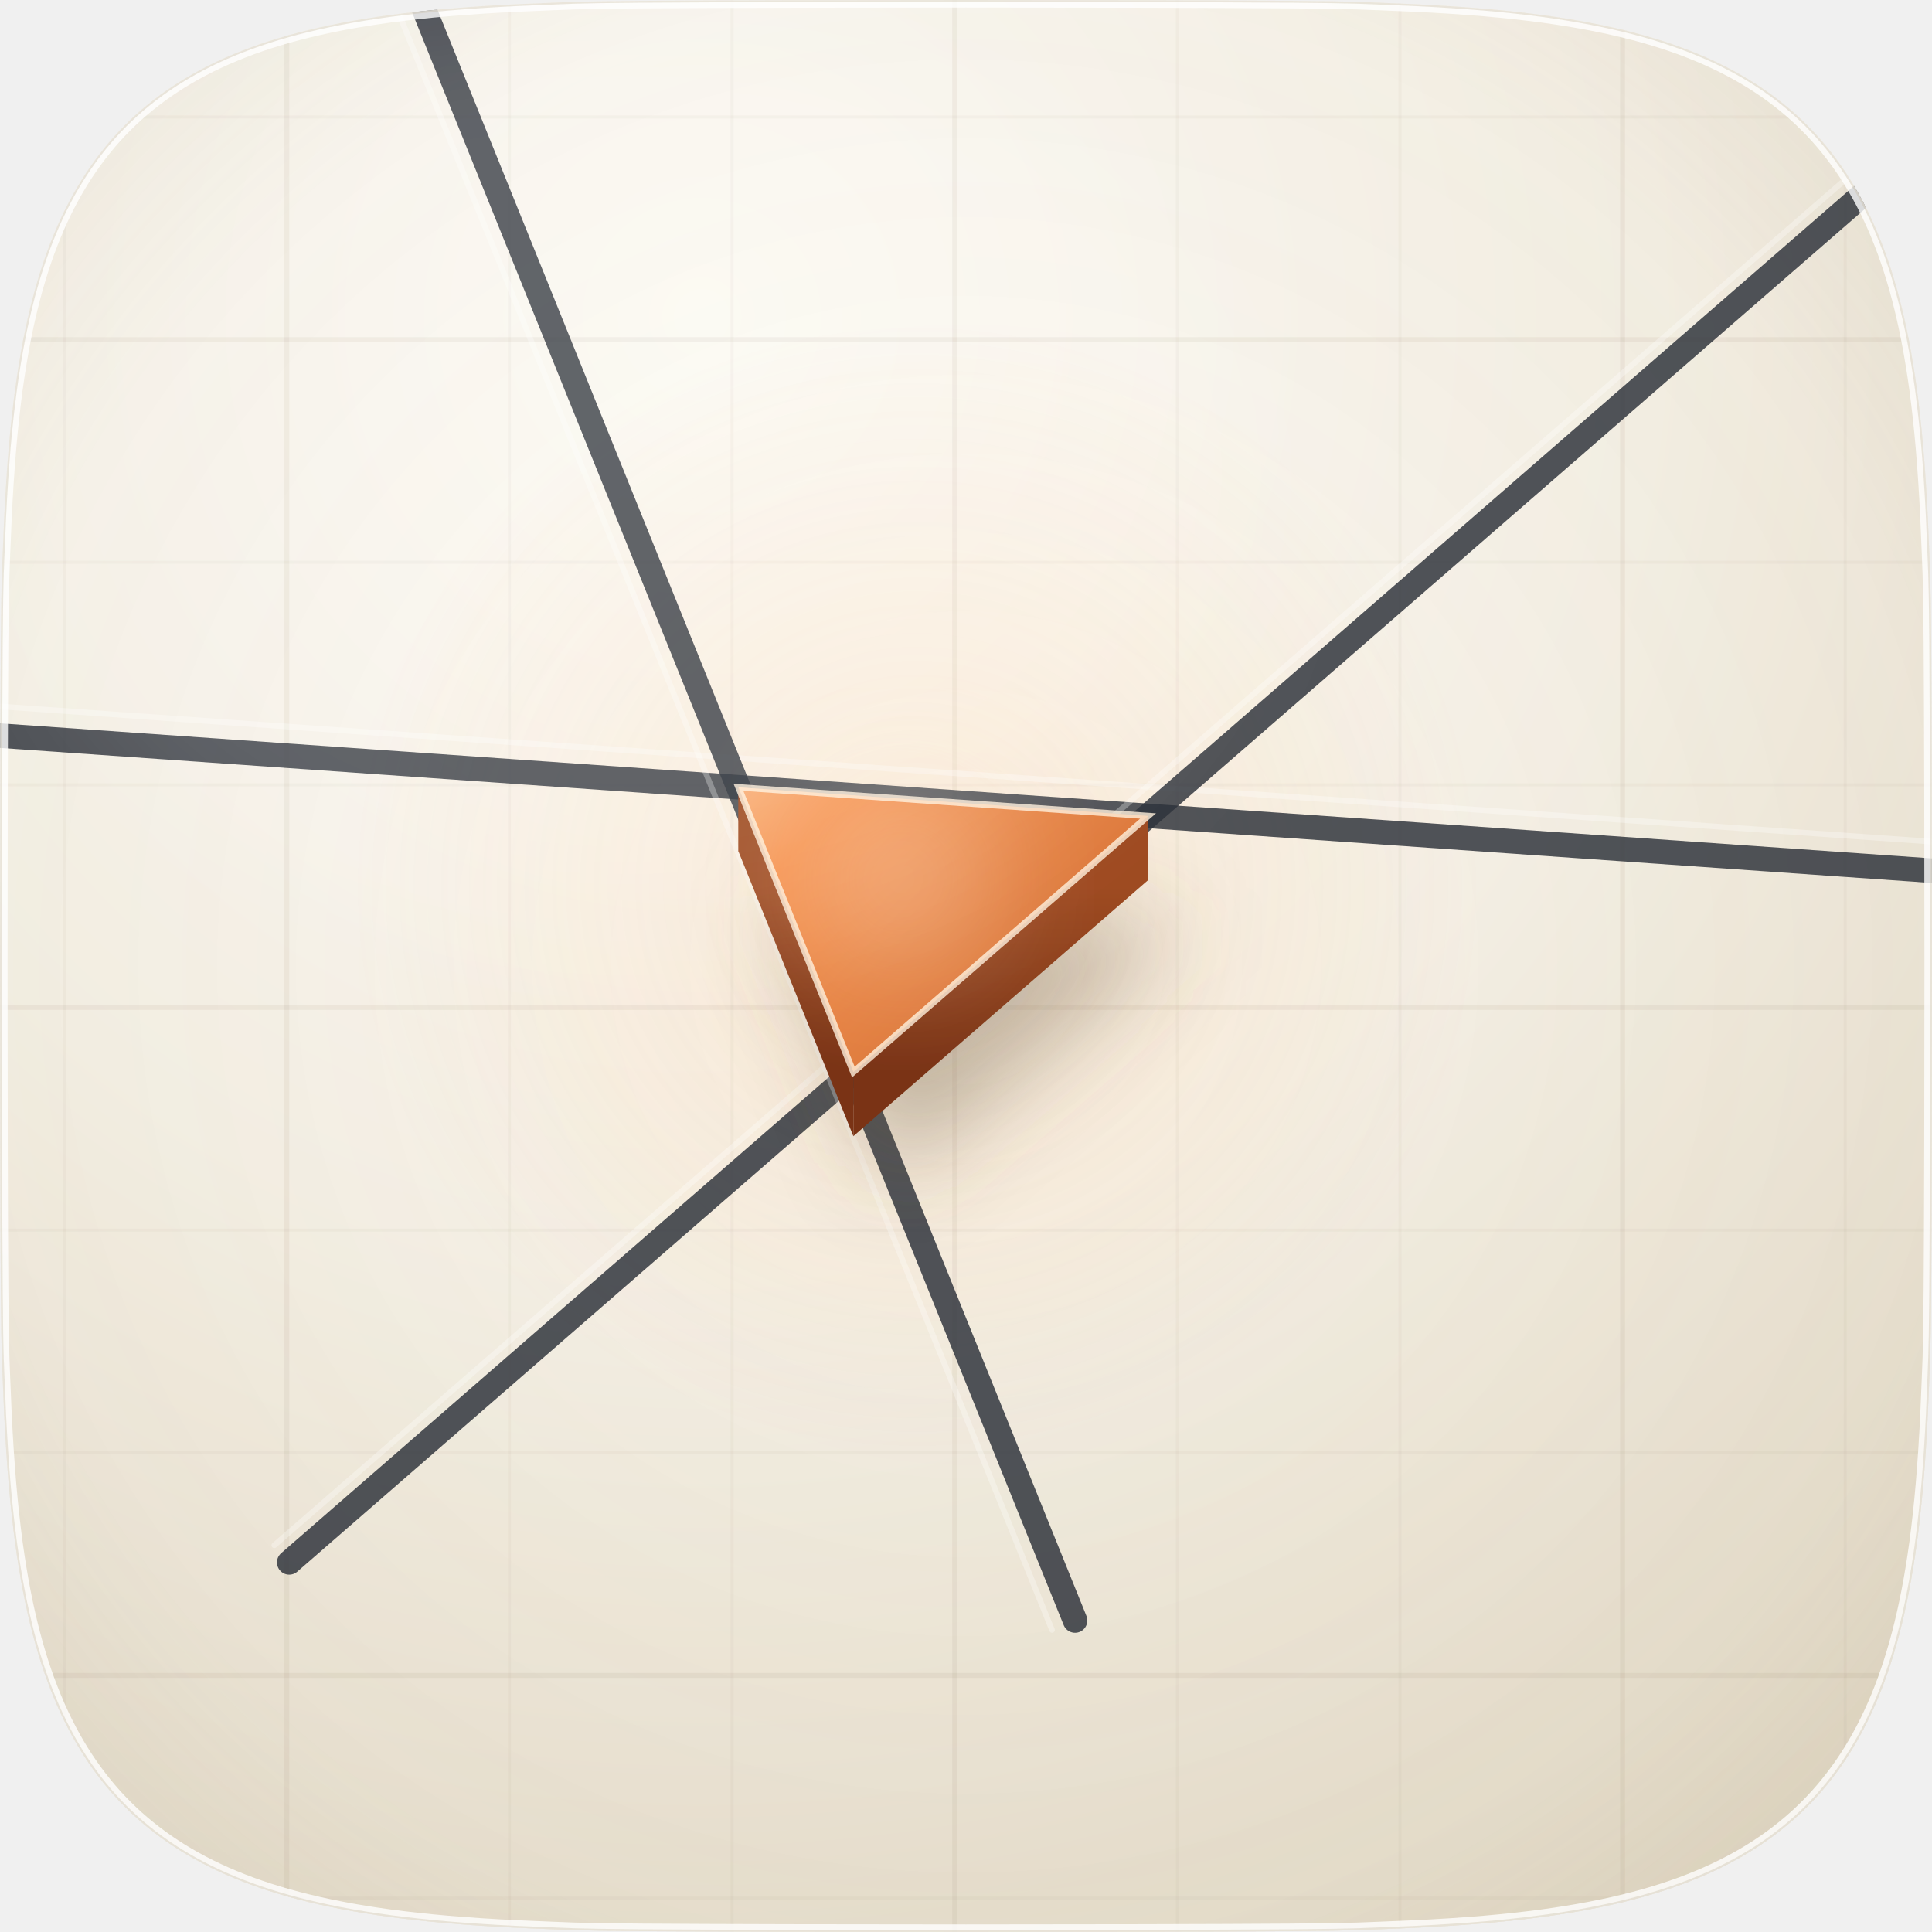
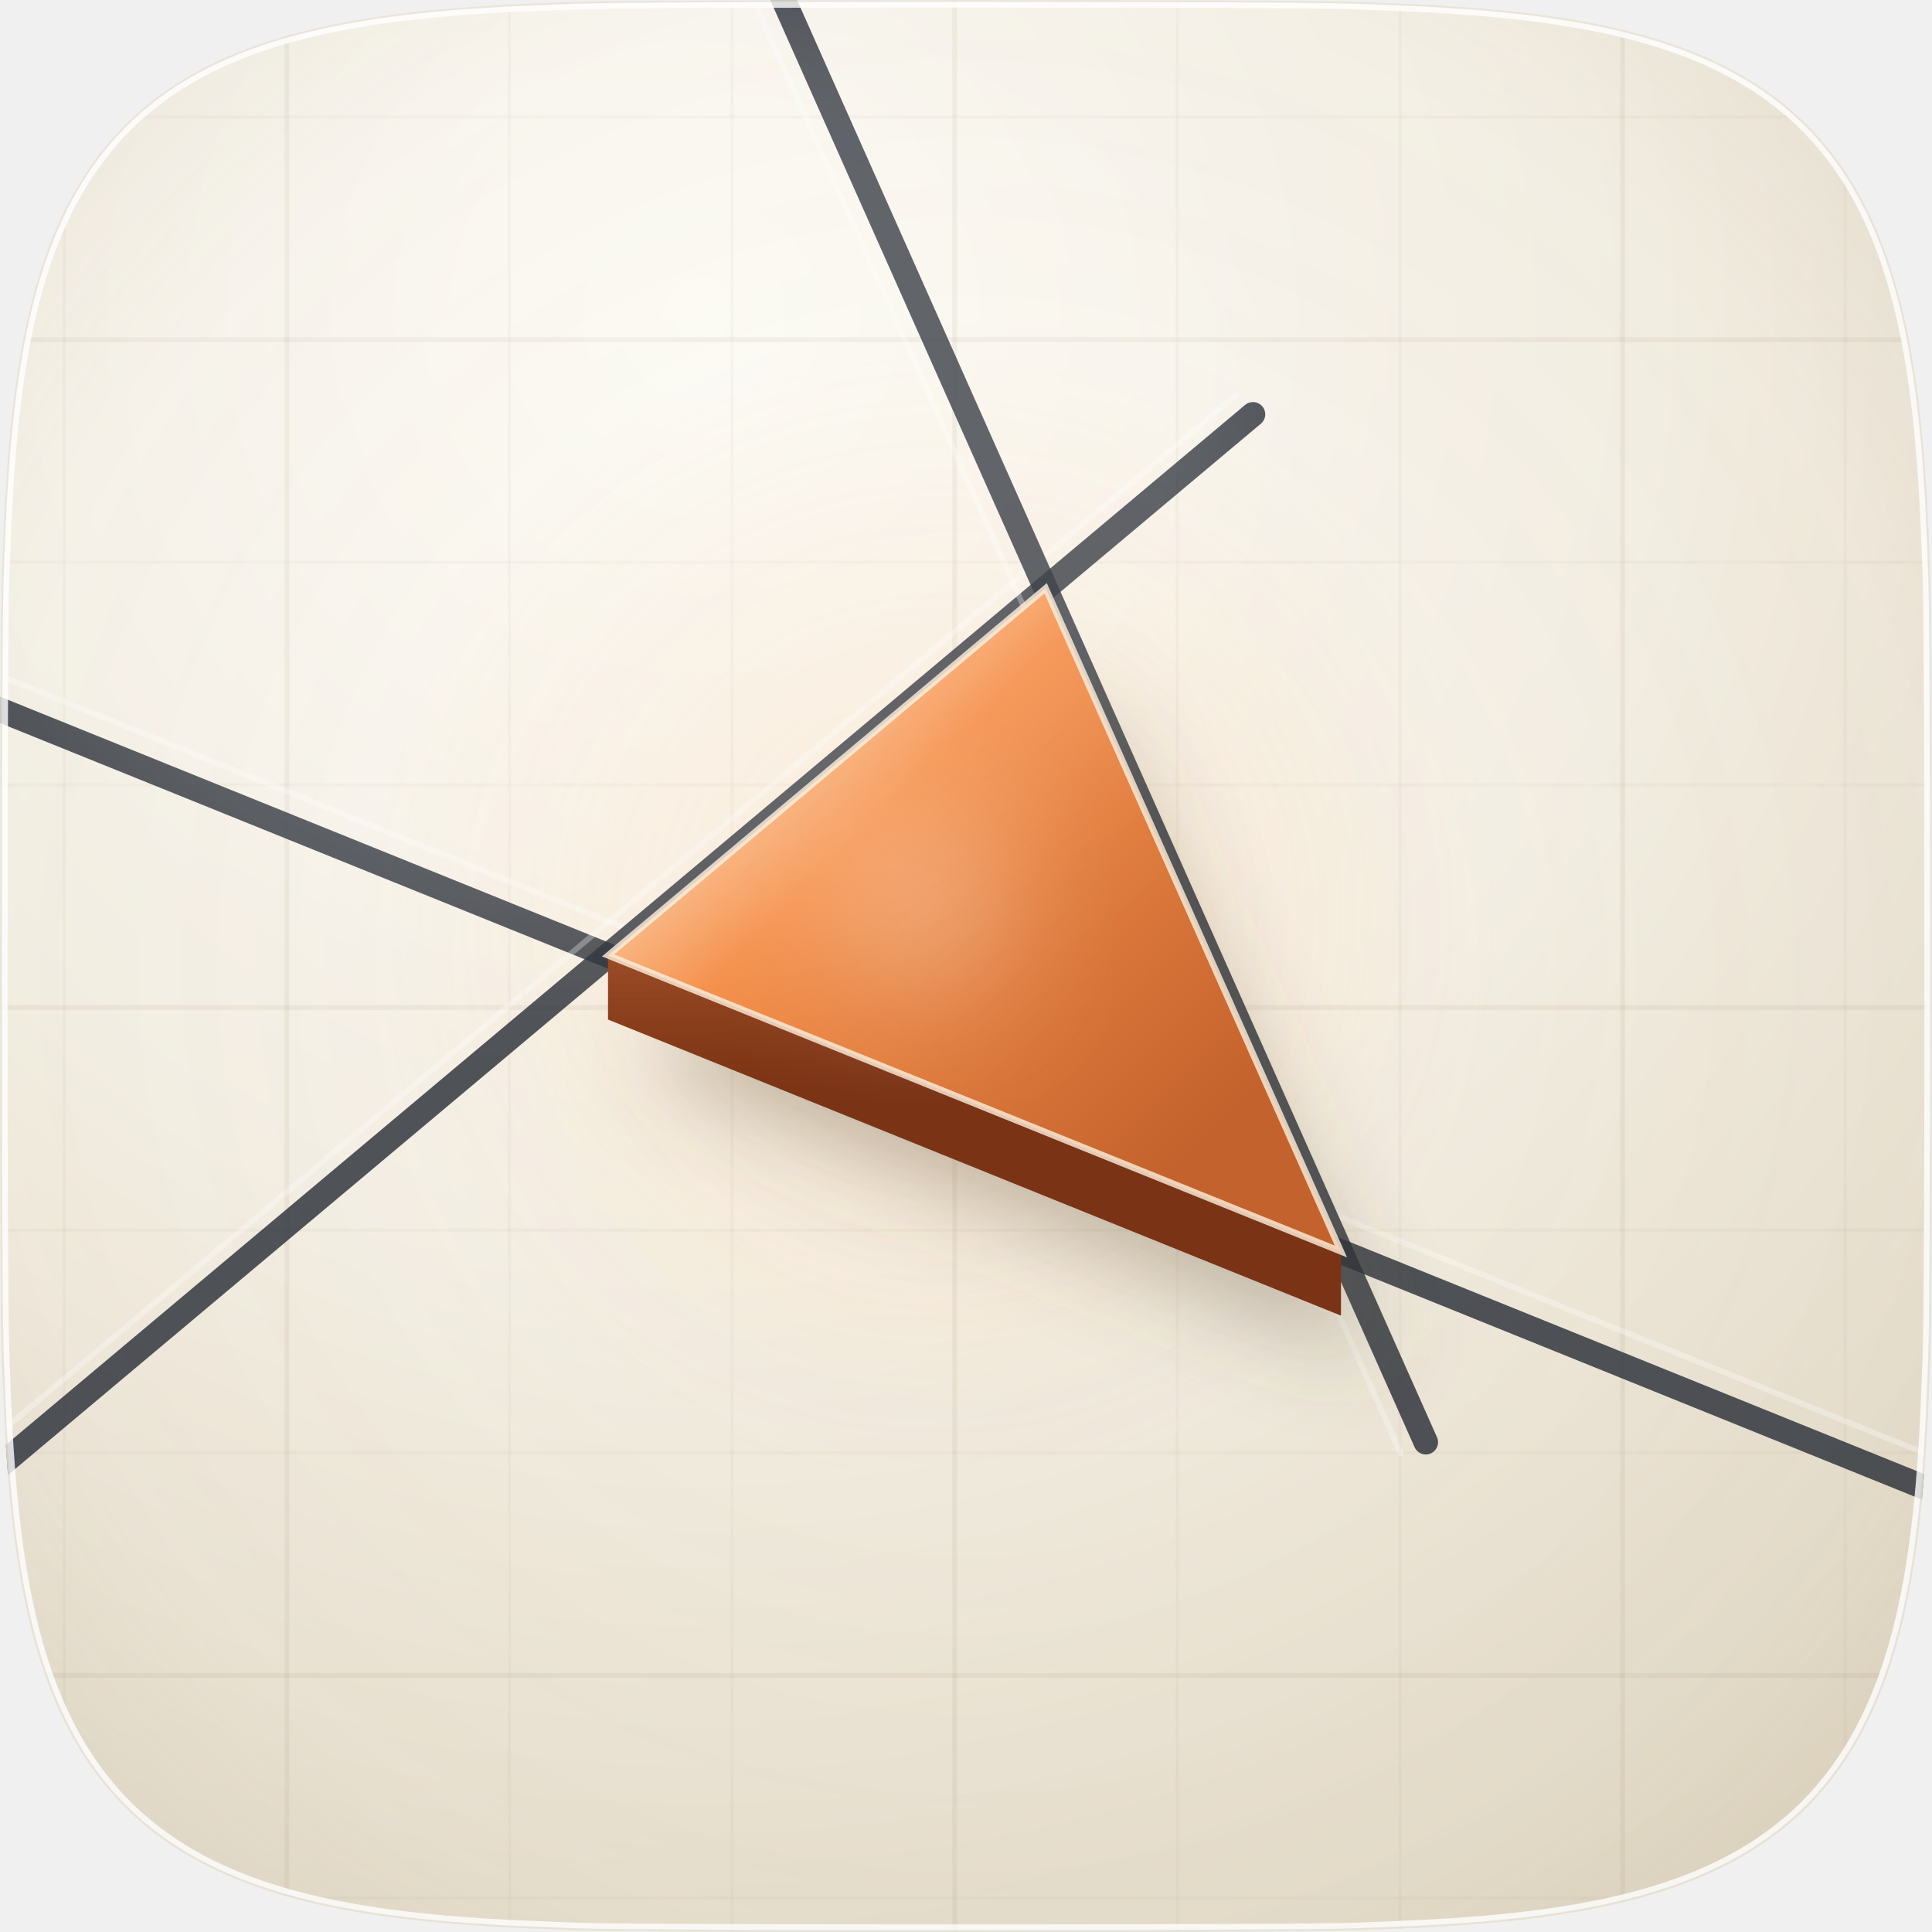
<svg xmlns="http://www.w3.org/2000/svg" width="1024" height="1024" viewBox="0 0 1024 1024">
  <defs>
    <clipPath id="tile">
      <path d="M1024.00,512.00C1024.00,569.33 1023.85,646.20 1023.56,683.99C1023.27,721.78 1022.83,723.03 1022.24,738.75C1021.66,754.47 1020.92,766.39 1020.04,778.30C1019.16,790.20 1018.13,800.36 1016.95,810.17C1015.77,819.99 1014.44,828.75 1012.95,837.17C1011.47,845.58 1009.83,853.28 1008.04,860.66C1006.25,868.04 1004.30,874.89 1002.19,881.45C1000.08,888.01 997.81,894.14 995.37,900.02C992.94,905.90 990.34,911.43 987.56,916.73C984.79,922.03 981.85,927.02 978.72,931.81C975.59,936.59 972.29,941.11 968.79,945.43C965.29,949.75 961.62,953.83 957.72,957.72C953.83,961.62 949.75,965.29 945.43,968.79C941.11,972.29 936.59,975.59 931.81,978.72C927.02,981.85 922.03,984.79 916.73,987.56C911.43,990.34 905.90,992.94 900.02,995.37C894.14,997.81 888.01,1000.08 881.45,1002.19C874.89,1004.30 868.04,1006.25 860.66,1008.04C853.28,1009.83 845.58,1011.47 837.17,1012.95C828.75,1014.44 819.99,1015.77 810.17,1016.95C800.36,1018.13 790.20,1019.16 778.30,1020.04C766.39,1020.92 754.47,1021.66 738.75,1022.24C723.03,1022.83 721.78,1023.27 683.99,1023.56C646.20,1023.85 569.33,1024.00 512.00,1024.00C454.67,1024.00 377.80,1023.85 340.01,1023.56C302.22,1023.27 300.97,1022.83 285.25,1022.24C269.53,1021.66 257.61,1020.92 245.70,1020.04C233.80,1019.16 223.64,1018.13 213.83,1016.95C204.01,1015.77 195.25,1014.44 186.83,1012.95C178.42,1011.47 170.72,1009.83 163.34,1008.04C155.96,1006.25 149.11,1004.30 142.55,1002.19C135.99,1000.08 129.86,997.81 123.98,995.37C118.10,992.94 112.57,990.34 107.27,987.56C101.97,984.79 96.98,981.85 92.19,978.72C87.41,975.59 82.89,972.29 78.57,968.79C74.25,965.29 70.17,961.62 66.28,957.72C62.38,953.83 58.71,949.75 55.21,945.43C51.71,941.11 48.41,936.59 45.28,931.81C42.15,927.02 39.21,922.03 36.44,916.73C33.66,911.43 31.06,905.90 28.63,900.02C26.19,894.14 23.92,888.01 21.81,881.45C19.70,874.89 17.75,868.04 15.96,860.66C14.17,853.28 12.53,845.58 11.05,837.17C9.56,828.75 8.23,819.99 7.05,810.17C5.87,800.36 4.84,790.20 3.96,778.30C3.08,766.39 2.34,754.47 1.76,738.75C1.17,723.03 0.73,721.78 0.44,683.99C0.15,646.20 0.00,569.33 0.00,512.00C0.00,454.67 0.15,377.80 0.44,340.01C0.73,302.22 1.17,300.97 1.76,285.25C2.34,269.53 3.08,257.61 3.96,245.70C4.84,233.80 5.87,223.64 7.05,213.83C8.23,204.01 9.56,195.25 11.05,186.83C12.53,178.42 14.17,170.72 15.96,163.34C17.75,155.96 19.70,149.11 21.81,142.55C23.92,135.99 26.19,129.86 28.63,123.98C31.06,118.10 33.66,112.57 36.44,107.27C39.21,101.97 42.15,96.98 45.28,92.19C48.41,87.41 51.71,82.89 55.21,78.57C58.71,74.25 62.38,70.17 66.28,66.28C70.17,62.38 74.25,58.71 78.57,55.21C82.89,51.71 87.41,48.41 92.19,45.28C96.98,42.15 101.97,39.21 107.27,36.44C112.57,33.66 118.10,31.06 123.98,28.63C129.86,26.19 135.99,23.92 142.55,21.81C149.11,19.70 155.96,17.75 163.34,15.96C170.72,14.17 178.42,12.53 186.83,11.05C195.25,9.56 204.01,8.23 213.83,7.05C223.64,5.87 233.80,4.84 245.70,3.96C257.61,3.08 269.53,2.34 285.25,1.76C300.97,1.17 302.22,0.73 340.01,0.44C377.80,0.15 454.67,0.00 512.00,0.00C569.33,0.00 646.20,0.15 683.99,0.44C721.78,0.73 723.03,1.17 738.75,1.76C754.47,2.34 766.39,3.08 778.30,3.96C790.20,4.84 800.36,5.87 810.17,7.05C819.99,8.23 828.75,9.56 837.17,11.05C845.58,12.53 853.28,14.17 860.66,15.96C868.04,17.75 874.89,19.70 881.45,21.81C888.01,23.92 894.14,26.19 900.02,28.63C905.90,31.06 911.43,33.66 916.73,36.44C922.03,39.21 927.02,42.15 931.81,45.28C936.59,48.41 941.11,51.71 945.43,55.21C949.75,58.71 953.83,62.38 957.72,66.28C961.62,70.17 965.29,74.25 968.79,78.57C972.29,82.89 975.59,87.41 978.72,92.19C981.85,96.98 984.79,101.97 987.56,107.27C990.34,112.57 992.94,118.10 995.37,123.98C997.81,129.86 1000.08,135.99 1002.19,142.55C1004.30,149.11 1006.25,155.96 1008.04,163.34C1009.83,170.72 1011.47,178.42 1012.95,186.83C1014.44,195.25 1015.77,204.01 1016.95,213.83C1018.13,223.64 1019.16,233.80 1020.04,245.70C1020.92,257.61 1021.66,269.53 1022.24,285.25C1022.83,300.97 1023.27,302.22 1023.56,340.01C1023.85,377.80 1024.00,454.67 1024.00,512.00Z" />
    </clipPath>
    <radialGradient id="ground" cx="372.0" cy="168.0" r="1010" gradientUnits="userSpaceOnUse">
      <stop offset="0" stop-color="#FFFDF7" />
      <stop offset="0.50" stop-color="#F6F1E6" />
      <stop offset="1" stop-color="#E2D9C5" />
    </radialGradient>
    <radialGradient id="vignette" cx="512" cy="512" r="740" gradientUnits="userSpaceOnUse">
      <stop offset="0" stop-color="#9C8D74" stop-opacity="0" />
      <stop offset="0.72" stop-color="#9C8D74" stop-opacity="0.05" />
      <stop offset="1" stop-color="#9C8D74" stop-opacity="0.17" />
    </radialGradient>
    <filter id="castShadow" x="-40%" y="-40%" width="180%" height="180%">
      <feGaussianBlur stdDeviation="24" />
    </filter>
    <filter id="softBlur" x="-60%" y="-60%" width="220%" height="220%">
      <feGaussianBlur stdDeviation="34" />
    </filter>
-     <linearGradient id="prismTop" x1="356.0" y1="340.0" x2="616.0" y2="600.0" gradientUnits="userSpaceOnUse">
+     <filter id="aoBlur" x="-40%" y="-40%" width="180%" height="180%">
+       <feGaussianBlur stdDeviation="13" />
+     </filter>
+     <linearGradient id="prismTop" x1="366.0" y1="356.0" x2="626.0" y2="616.0" gradientUnits="userSpaceOnUse">
      <stop offset="0" stop-color="#FFE6C4" />
      <stop offset="0.34" stop-color="#F58F4A" />
      <stop offset="1" stop-color="#C4622D" />
    </linearGradient>
-     <linearGradient id="prismSide" x1="0" y1="470.0" x2="0" y2="564.0" gradientUnits="userSpaceOnUse">
+     <linearGradient id="prismSide" x1="0" y1="486.0" x2="0" y2="580.0" gradientUnits="userSpaceOnUse">
      <stop offset="0" stop-color="#9E4A20" />
      <stop offset="1" stop-color="#7A3315" />
    </linearGradient>
-     <radialGradient id="spill" cx="486.0" cy="470.0" r="300" gradientUnits="userSpaceOnUse">
+     <radialGradient id="spill" cx="496.0" cy="486.0" r="300" gradientUnits="userSpaceOnUse">
      <stop offset="0" stop-color="#F9A45C" stop-opacity="0.16" />
      <stop offset="1" stop-color="#F9A45C" stop-opacity="0" />
    </radialGradient>
  </defs>
  <g clip-path="url(#tile)">
    <g id="bg">
      <rect width="1024" height="1024" fill="url(#ground)" />
      <g id="chart">
        <path d="M -84.0 0 L -84.0 1024" stroke="#8A7458" stroke-opacity="0.05" stroke-width="1.6" />
        <path d="M 0 -56.0 L 1024 -56.0" stroke="#8A7458" stroke-opacity="0.05" stroke-width="1.6" />
        <path d="M 34.0 0 L 34.0 1024" stroke="#8A7458" stroke-opacity="0.05" stroke-width="1.6" />
        <path d="M 0 62.0 L 1024 62.0" stroke="#8A7458" stroke-opacity="0.05" stroke-width="1.6" />
        <path d="M 152.0 0 L 152.0 1024" stroke="#8A7458" stroke-opacity="0.085" stroke-width="2.6" />
        <path d="M 0 180.0 L 1024 180.0" stroke="#8A7458" stroke-opacity="0.085" stroke-width="2.6" />
        <path d="M 270.0 0 L 270.0 1024" stroke="#8A7458" stroke-opacity="0.05" stroke-width="1.6" />
        <path d="M 0 298.0 L 1024 298.0" stroke="#8A7458" stroke-opacity="0.05" stroke-width="1.6" />
        <path d="M 388.0 0 L 388.0 1024" stroke="#8A7458" stroke-opacity="0.05" stroke-width="1.6" />
        <path d="M 0 416.0 L 1024 416.0" stroke="#8A7458" stroke-opacity="0.05" stroke-width="1.6" />
        <path d="M 506.0 0 L 506.0 1024" stroke="#8A7458" stroke-opacity="0.085" stroke-width="2.6" />
        <path d="M 0 534.0 L 1024 534.0" stroke="#8A7458" stroke-opacity="0.085" stroke-width="2.6" />
        <path d="M 624.0 0 L 624.0 1024" stroke="#8A7458" stroke-opacity="0.05" stroke-width="1.6" />
        <path d="M 0 652.0 L 1024 652.0" stroke="#8A7458" stroke-opacity="0.05" stroke-width="1.6" />
        <path d="M 742.0 0 L 742.0 1024" stroke="#8A7458" stroke-opacity="0.05" stroke-width="1.6" />
        <path d="M 0 770.0 L 1024 770.0" stroke="#8A7458" stroke-opacity="0.05" stroke-width="1.6" />
        <path d="M 860.0 0 L 860.0 1024" stroke="#8A7458" stroke-opacity="0.085" stroke-width="2.6" />
        <path d="M 0 888.0 L 1024 888.0" stroke="#8A7458" stroke-opacity="0.085" stroke-width="2.6" />
        <path d="M 978.0 0 L 978.0 1024" stroke="#8A7458" stroke-opacity="0.05" stroke-width="1.6" />
        <path d="M 0 1006.0 L 1024 1006.0" stroke="#8A7458" stroke-opacity="0.05" stroke-width="1.6" />
        <path d="M 1096.0 0 L 1096.0 1024" stroke="#8A7458" stroke-opacity="0.05" stroke-width="1.6" />
        <path d="M 0 1124.0 L 1024 1124.0" stroke="#8A7458" stroke-opacity="0.05" stroke-width="1.6" />
      </g>
      <rect width="1024" height="1024" fill="url(#vignette)" />
      <rect width="1024" height="1024" fill="url(#spill)" />
    </g>
    <g id="mid">
-       <path d="M -288.9 369.7 L 1267.3 478.5" stroke="#2B3038" stroke-opacity="0.82" stroke-width="13.0" stroke-linecap="round" fill="none" />
-       <path d="M -287.8 354.3 L 1268.4 463.2" stroke="#FFFFFF" stroke-opacity="0.30" stroke-width="3" stroke-linecap="round" fill="none" />
-       <path d="M 153.3 828.1 L 1108.8 -2.5" stroke="#2B3038" stroke-opacity="0.82" stroke-width="13.0" stroke-linecap="round" fill="none" />
-       <path d="M 145.4 819.0 L 1100.9 -11.6" stroke="#FFFFFF" stroke-opacity="0.30" stroke-width="3" stroke-linecap="round" fill="none" />
-       <path d="M 130.8 -227.7 L 569.8 858.9" stroke="#2B3038" stroke-opacity="0.82" stroke-width="13.0" stroke-linecap="round" fill="none" />
-       <path d="M 118.5 -222.8 L 557.6 863.9" stroke="#FFFFFF" stroke-opacity="0.30" stroke-width="3" stroke-linecap="round" fill="none" />
+       <path d="M -258.7 271.7 L 1187.7 856.1" stroke="#2B3038" stroke-opacity="0.82" stroke-width="13.0" stroke-linecap="round" fill="none" />
+       <path d="M -252.4 256.1 L 1194.0 840.5" stroke="#FFFFFF" stroke-opacity="0.30" stroke-width="3" stroke-linecap="round" fill="none" />
+       <path d="M -40.7 811.0 L 664.1 219.6" stroke="#2B3038" stroke-opacity="0.82" stroke-width="13.0" stroke-linecap="round" fill="none" />
+       <path d="M -49.3 800.7 L 655.4 209.3" stroke="#FFFFFF" stroke-opacity="0.30" stroke-width="3" stroke-linecap="round" fill="none" />
+       <path d="M 292.0 -277.0 L 755.7 764.4" stroke="#2B3038" stroke-opacity="0.82" stroke-width="13.0" stroke-linecap="round" fill="none" />
+       <path d="M 278.7 -271.1 L 742.4 770.4" stroke="#FFFFFF" stroke-opacity="0.30" stroke-width="3" stroke-linecap="round" fill="none" />
    </g>
    <g id="fg">
      <g filter="url(#castShadow)">
-         <path d="M 411.4 475.3 L 472.3 626.2 L 628.5 490.5 Z" fill="#6E5C44" fill-opacity="0.38" />
+         <path d="M 730.7 721.3 L 574.2 369.8 L 342.3 564.4 Z" fill="#6E5C44" fill-opacity="0.38" />
      </g>
-       <path d="M 391.4 417.3 L 452.3 568.2 L 452.3 602.2 L 391.4 451.3 Z" fill="url(#prismSide)" />
-       <path d="M 452.3 568.2 L 608.5 432.5 L 608.5 466.5 L 452.3 602.2 Z" fill="url(#prismSide)" />
-       <path d="M 608.5 432.5 L 391.4 417.3 L 391.4 451.3 L 608.5 466.5 Z" fill="url(#prismSide)" />
-       <path d="M 391.4 417.3 L 452.3 568.2 L 608.5 432.5 Z" fill="url(#prismTop)" />
-       <path d="M 391.4 417.3 L 452.3 568.2 L 608.5 432.5 Z" fill="none" stroke="#FFF0DC" stroke-opacity="0.80" stroke-width="3.4" />
-       <circle cx="478.0" cy="466.0" r="46" fill="#FFF3DF" fill-opacity="0.34" filter="url(#softBlur)" />
+       <path d="M 710.7 663.3 L 554.2 311.8 L 554.2 345.8 L 710.7 697.3 Z" fill="url(#prismSide)" />
+       <path d="M 554.2 311.8 L 322.3 506.4 L 322.3 540.4 L 554.2 345.8 Z" fill="url(#prismSide)" />
+       <path d="M 322.3 506.4 L 710.7 663.3 L 710.7 697.3 L 322.3 540.4 Z" fill="url(#prismSide)" />
+       <path d="M 710.7 663.3 L 554.2 311.8 L 322.3 506.4 Z" fill="url(#prismTop)" />
+       <path d="M 710.7 663.3 L 554.2 311.8 L 322.3 506.4 Z" fill="none" stroke="#FFF0DC" stroke-opacity="0.80" stroke-width="3.4" />
+       <circle cx="488.0" cy="482.0" r="46" fill="#FFF3DF" fill-opacity="0.34" filter="url(#softBlur)" />
    </g>
    <g id="highlight">
      <ellipse cx="330" cy="250" rx="330" ry="250" fill="#FFFFFF" fill-opacity="0.10" filter="url(#softBlur)" />
      <path d="M1024.00,512.00C1024.00,569.33 1023.85,646.20 1023.56,683.99C1023.27,721.78 1022.83,723.03 1022.24,738.75C1021.66,754.47 1020.92,766.39 1020.04,778.30C1019.16,790.20 1018.13,800.36 1016.95,810.17C1015.77,819.99 1014.44,828.75 1012.95,837.17C1011.47,845.58 1009.83,853.28 1008.04,860.66C1006.25,868.04 1004.30,874.89 1002.19,881.45C1000.08,888.01 997.81,894.14 995.37,900.02C992.94,905.90 990.34,911.43 987.56,916.73C984.79,922.03 981.85,927.02 978.72,931.81C975.59,936.59 972.29,941.11 968.79,945.43C965.29,949.75 961.62,953.83 957.72,957.72C953.83,961.62 949.75,965.29 945.43,968.79C941.11,972.29 936.59,975.59 931.81,978.72C927.02,981.85 922.03,984.79 916.73,987.56C911.43,990.34 905.90,992.94 900.02,995.37C894.14,997.81 888.01,1000.08 881.45,1002.19C874.89,1004.30 868.04,1006.25 860.66,1008.04C853.28,1009.83 845.58,1011.47 837.17,1012.95C828.75,1014.44 819.99,1015.77 810.17,1016.95C800.36,1018.13 790.20,1019.16 778.30,1020.04C766.39,1020.92 754.47,1021.66 738.75,1022.24C723.03,1022.83 721.78,1023.27 683.99,1023.56C646.20,1023.85 569.33,1024.00 512.00,1024.00C454.67,1024.00 377.80,1023.85 340.01,1023.56C302.22,1023.27 300.97,1022.83 285.25,1022.24C269.53,1021.66 257.61,1020.92 245.70,1020.04C233.80,1019.16 223.64,1018.13 213.83,1016.95C204.01,1015.77 195.25,1014.44 186.83,1012.95C178.42,1011.47 170.72,1009.83 163.34,1008.04C155.96,1006.25 149.11,1004.30 142.55,1002.19C135.99,1000.08 129.86,997.81 123.98,995.37C118.10,992.94 112.57,990.34 107.27,987.56C101.97,984.79 96.98,981.85 92.19,978.72C87.41,975.59 82.89,972.29 78.57,968.79C74.25,965.29 70.17,961.62 66.28,957.72C62.38,953.83 58.71,949.75 55.21,945.43C51.71,941.11 48.41,936.59 45.28,931.81C42.15,927.02 39.21,922.03 36.44,916.73C33.66,911.43 31.06,905.90 28.63,900.02C26.19,894.14 23.92,888.01 21.81,881.45C19.70,874.89 17.75,868.04 15.96,860.66C14.17,853.28 12.53,845.58 11.05,837.17C9.56,828.75 8.23,819.99 7.05,810.17C5.87,800.36 4.84,790.20 3.96,778.30C3.08,766.39 2.34,754.47 1.76,738.75C1.17,723.03 0.73,721.78 0.44,683.99C0.15,646.20 0.00,569.33 0.00,512.00C0.00,454.67 0.15,377.80 0.44,340.01C0.73,302.22 1.17,300.97 1.76,285.25C2.34,269.53 3.08,257.61 3.96,245.70C4.84,233.80 5.87,223.64 7.05,213.83C8.23,204.01 9.56,195.25 11.05,186.83C12.53,178.42 14.17,170.72 15.96,163.34C17.75,155.96 19.70,149.11 21.81,142.55C23.92,135.99 26.19,129.86 28.63,123.98C31.06,118.10 33.66,112.57 36.44,107.27C39.21,101.97 42.15,96.98 45.28,92.19C48.41,87.41 51.71,82.89 55.21,78.57C58.71,74.25 62.38,70.17 66.28,66.28C70.17,62.38 74.25,58.71 78.57,55.21C82.89,51.71 87.41,48.41 92.19,45.28C96.98,42.15 101.97,39.21 107.27,36.44C112.57,33.66 118.10,31.06 123.98,28.63C129.86,26.19 135.99,23.92 142.55,21.81C149.11,19.70 155.96,17.75 163.34,15.96C170.72,14.17 178.42,12.53 186.83,11.05C195.25,9.56 204.01,8.23 213.83,7.05C223.64,5.87 233.80,4.84 245.70,3.96C257.61,3.08 269.53,2.34 285.25,1.76C300.97,1.17 302.22,0.73 340.01,0.44C377.80,0.15 454.67,0.00 512.00,0.00C569.33,0.00 646.20,0.15 683.99,0.44C721.78,0.73 723.03,1.17 738.75,1.76C754.47,2.34 766.39,3.08 778.30,3.96C790.20,4.84 800.36,5.87 810.17,7.05C819.99,8.23 828.75,9.56 837.17,11.05C845.58,12.53 853.28,14.17 860.66,15.96C868.04,17.75 874.89,19.70 881.45,21.81C888.01,23.92 894.14,26.19 900.02,28.63C905.90,31.06 911.43,33.66 916.73,36.44C922.03,39.21 927.02,42.15 931.81,45.28C936.59,48.41 941.11,51.71 945.43,55.21C949.75,58.71 953.83,62.38 957.72,66.28C961.62,70.17 965.29,74.25 968.79,78.57C972.29,82.89 975.59,87.41 978.72,92.19C981.85,96.98 984.79,101.97 987.56,107.27C990.34,112.57 992.94,118.10 995.37,123.98C997.81,129.86 1000.08,135.99 1002.19,142.55C1004.30,149.11 1006.25,155.96 1008.04,163.34C1009.83,170.72 1011.47,178.42 1012.95,186.83C1014.44,195.25 1015.77,204.01 1016.95,213.83C1018.13,223.64 1019.16,233.80 1020.04,245.70C1020.92,257.61 1021.66,269.53 1022.24,285.25C1022.83,300.97 1023.27,302.22 1023.56,340.01C1023.85,377.80 1024.00,454.67 1024.00,512.00Z" fill="none" stroke="#FFFFFF" stroke-opacity="0.80" stroke-width="8" />
      <path d="M1024.00,512.00C1024.00,569.33 1023.85,646.20 1023.56,683.99C1023.27,721.78 1022.83,723.03 1022.24,738.75C1021.66,754.47 1020.92,766.39 1020.04,778.30C1019.16,790.20 1018.13,800.36 1016.95,810.17C1015.77,819.99 1014.44,828.75 1012.95,837.17C1011.47,845.58 1009.83,853.28 1008.04,860.66C1006.25,868.04 1004.30,874.89 1002.19,881.45C1000.08,888.01 997.81,894.14 995.37,900.02C992.94,905.90 990.34,911.43 987.56,916.73C984.79,922.03 981.85,927.02 978.72,931.81C975.59,936.59 972.29,941.11 968.79,945.43C965.29,949.75 961.62,953.83 957.72,957.72C953.83,961.62 949.75,965.29 945.43,968.79C941.11,972.29 936.59,975.59 931.81,978.72C927.02,981.85 922.03,984.79 916.73,987.56C911.43,990.34 905.90,992.94 900.02,995.37C894.14,997.81 888.01,1000.08 881.45,1002.19C874.89,1004.30 868.04,1006.25 860.66,1008.04C853.28,1009.83 845.58,1011.47 837.17,1012.95C828.75,1014.44 819.99,1015.77 810.17,1016.95C800.36,1018.13 790.20,1019.16 778.30,1020.04C766.39,1020.92 754.47,1021.66 738.75,1022.24C723.03,1022.83 721.78,1023.27 683.99,1023.56C646.20,1023.85 569.33,1024.00 512.00,1024.00C454.67,1024.00 377.80,1023.85 340.01,1023.56C302.22,1023.27 300.97,1022.83 285.25,1022.24C269.53,1021.66 257.61,1020.92 245.70,1020.04C233.80,1019.16 223.64,1018.13 213.83,1016.95C204.01,1015.77 195.25,1014.44 186.83,1012.95C178.42,1011.47 170.72,1009.83 163.34,1008.04C155.96,1006.25 149.11,1004.30 142.55,1002.19C135.99,1000.08 129.86,997.81 123.98,995.37C118.10,992.94 112.57,990.34 107.27,987.56C101.97,984.79 96.98,981.85 92.19,978.72C87.41,975.59 82.89,972.29 78.57,968.79C74.25,965.29 70.17,961.62 66.28,957.72C62.38,953.83 58.71,949.75 55.21,945.43C51.71,941.11 48.41,936.59 45.28,931.81C42.15,927.02 39.21,922.03 36.44,916.73C33.66,911.43 31.06,905.90 28.63,900.02C26.19,894.14 23.92,888.01 21.81,881.45C19.70,874.89 17.75,868.04 15.96,860.66C14.17,853.28 12.53,845.58 11.05,837.17C9.56,828.75 8.23,819.99 7.05,810.17C5.87,800.36 4.84,790.20 3.96,778.30C3.08,766.39 2.34,754.47 1.76,738.75C1.17,723.03 0.73,721.78 0.44,683.99C0.15,646.20 0.00,569.33 0.00,512.00C0.00,454.67 0.15,377.80 0.44,340.01C0.73,302.22 1.17,300.97 1.76,285.25C2.34,269.53 3.08,257.61 3.96,245.70C4.84,233.80 5.87,223.64 7.05,213.83C8.23,204.01 9.56,195.25 11.05,186.83C12.53,178.42 14.17,170.72 15.96,163.34C17.75,155.96 19.70,149.11 21.81,142.55C23.92,135.99 26.19,129.86 28.63,123.98C31.06,118.10 33.66,112.57 36.44,107.27C39.21,101.97 42.15,96.98 45.28,92.19C48.41,87.41 51.71,82.89 55.21,78.57C58.71,74.25 62.38,70.17 66.28,66.28C70.17,62.38 74.25,58.71 78.57,55.21C82.89,51.71 87.41,48.41 92.19,45.28C96.98,42.15 101.97,39.21 107.27,36.44C112.57,33.66 118.10,31.06 123.98,28.63C129.86,26.19 135.99,23.92 142.55,21.81C149.11,19.70 155.96,17.75 163.34,15.96C170.72,14.17 178.42,12.53 186.83,11.05C195.25,9.56 204.01,8.23 213.83,7.05C223.64,5.87 233.80,4.84 245.70,3.96C257.61,3.08 269.53,2.34 285.25,1.76C300.97,1.17 302.22,0.73 340.01,0.44C377.80,0.15 454.67,0.00 512.00,0.00C569.33,0.00 646.20,0.15 683.99,0.44C721.78,0.73 723.03,1.17 738.75,1.76C754.47,2.34 766.39,3.08 778.30,3.96C790.20,4.84 800.36,5.87 810.17,7.05C819.99,8.23 828.75,9.56 837.17,11.05C845.58,12.53 853.28,14.17 860.66,15.96C868.04,17.75 874.89,19.70 881.45,21.81C888.01,23.92 894.14,26.19 900.02,28.63C905.90,31.06 911.43,33.66 916.73,36.44C922.03,39.21 927.02,42.15 931.81,45.28C936.59,48.41 941.11,51.71 945.43,55.21C949.75,58.71 953.83,62.38 957.72,66.28C961.62,70.17 965.29,74.25 968.79,78.57C972.29,82.89 975.59,87.41 978.72,92.19C981.85,96.98 984.79,101.97 987.56,107.27C990.34,112.57 992.94,118.10 995.37,123.98C997.81,129.86 1000.08,135.99 1002.19,142.55C1004.30,149.11 1006.25,155.96 1008.04,163.34C1009.83,170.72 1011.47,178.42 1012.95,186.83C1014.44,195.25 1015.77,204.01 1016.95,213.83C1018.13,223.64 1019.16,233.80 1020.04,245.70C1020.92,257.61 1021.66,269.53 1022.24,285.25C1022.83,300.97 1023.27,302.22 1023.56,340.01C1023.85,377.80 1024.00,454.67 1024.00,512.00Z" fill="none" stroke="#C7B9A0" stroke-opacity="0.35" stroke-width="2" />
    </g>
  </g>
</svg>
